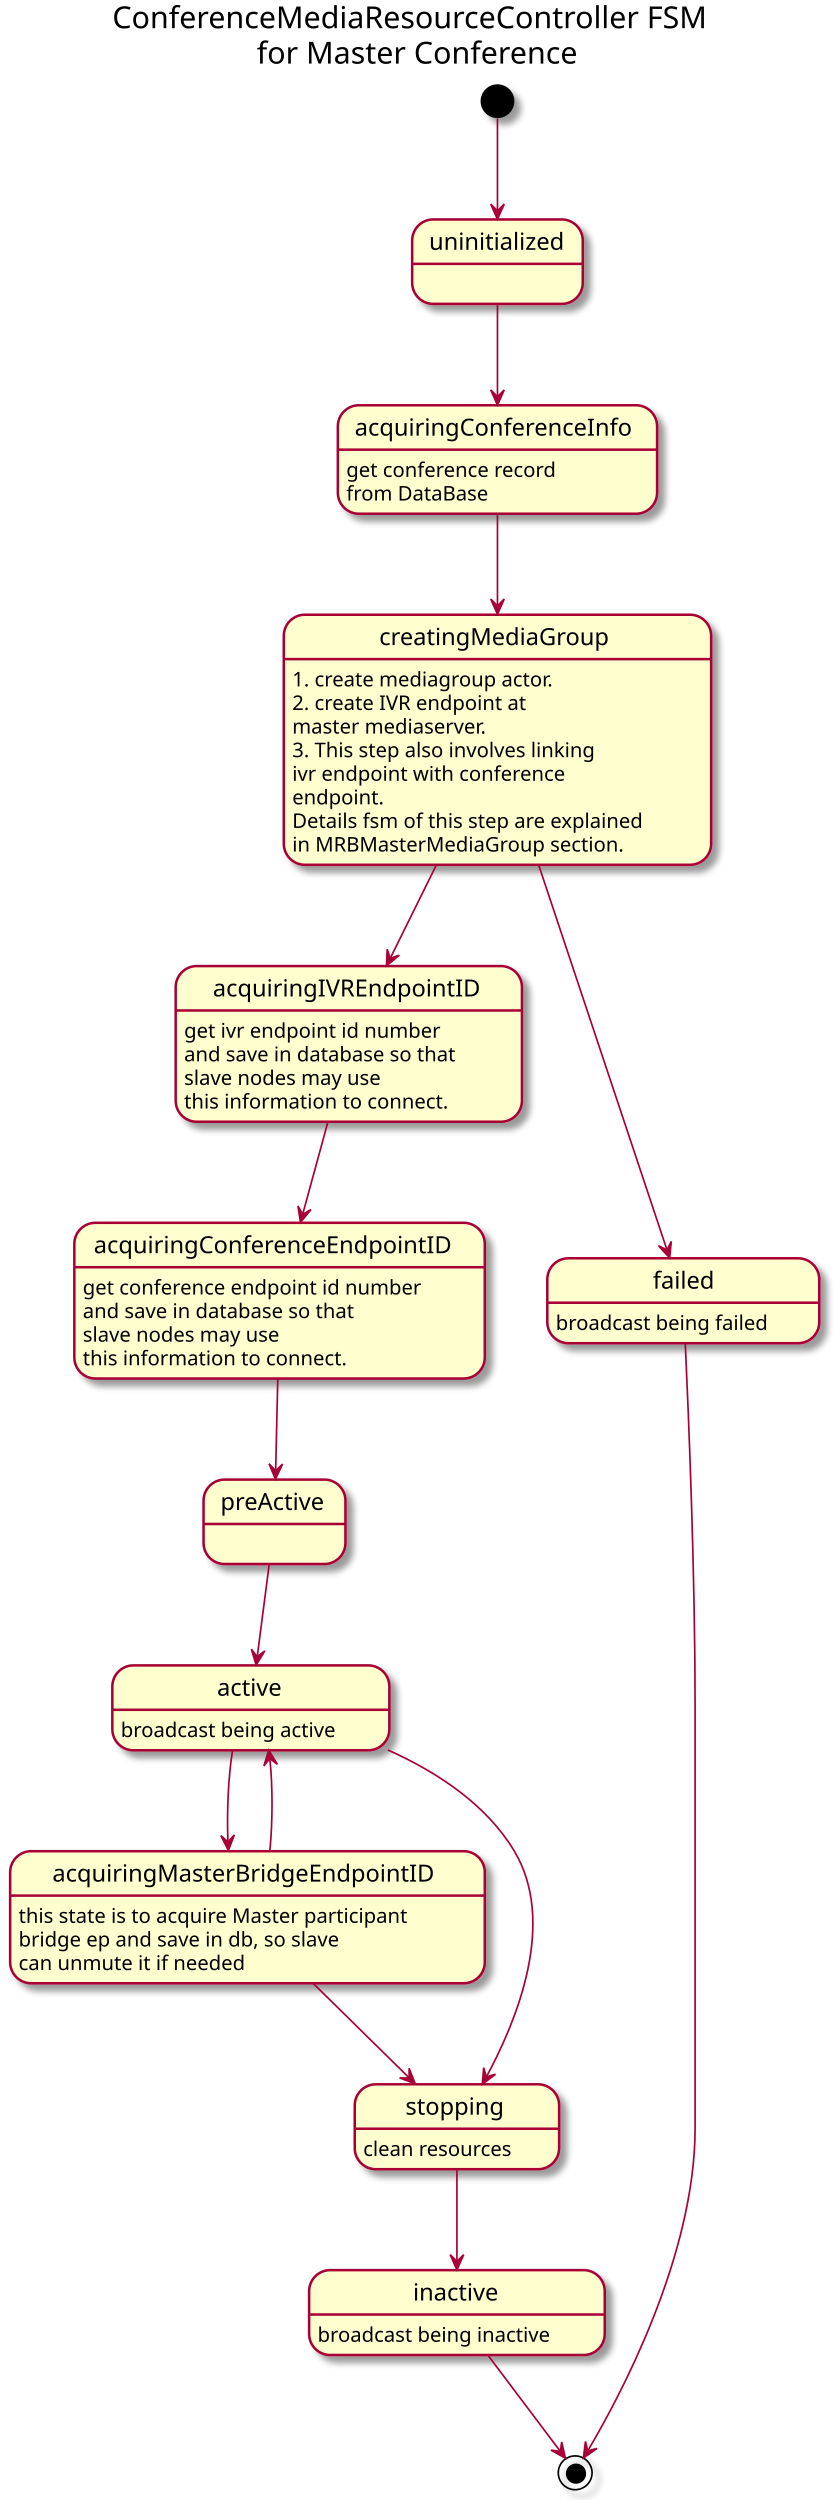
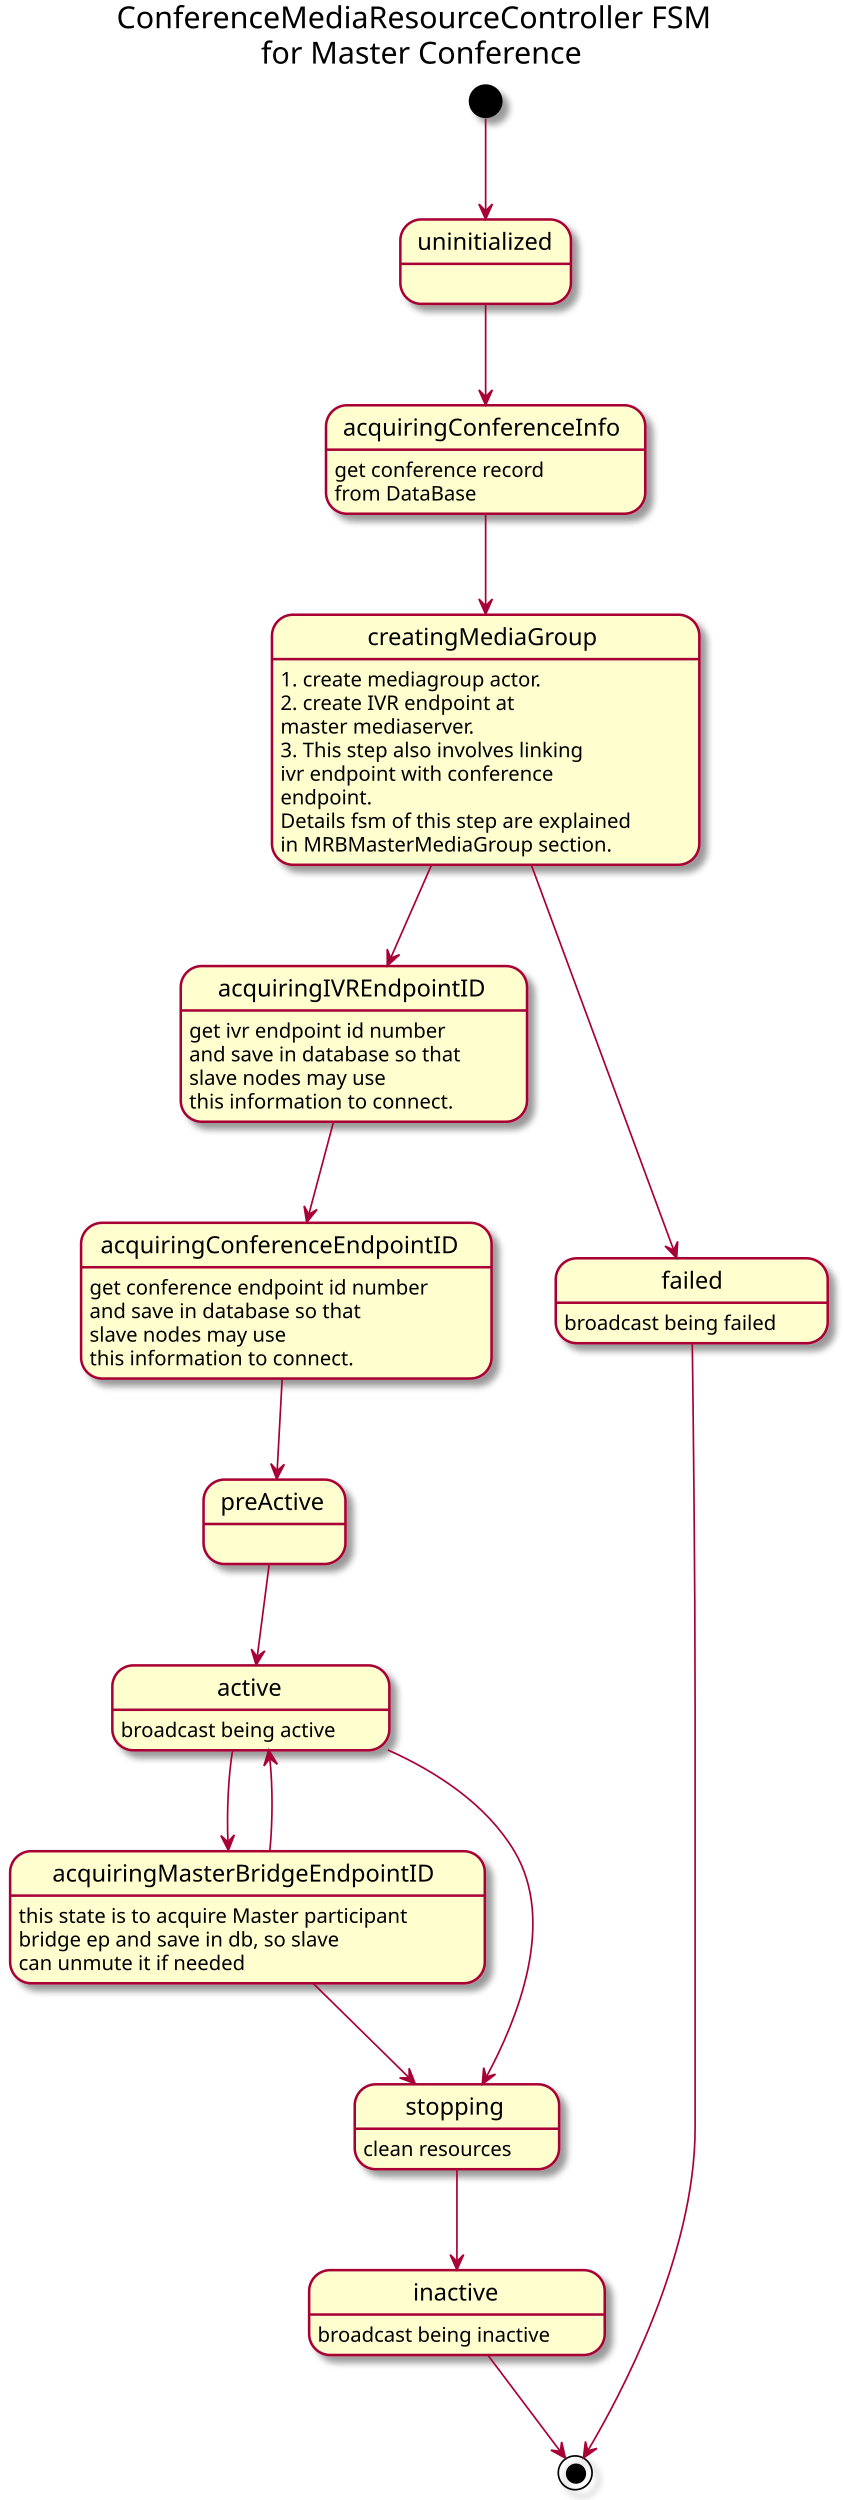
- <svg xmlns="http://www.w3.org/2000/svg" contentScriptType="application/ecmascript" contentStyleType="text/css" height="1480px" preserveAspectRatio="none" style="width:494px;height:1480px;" version="1.1" viewBox="0 0 494 1480" width="494px" zoomAndPan="magnify">
+ <svg xmlns="http://www.w3.org/2000/svg" contentScriptType="application/ecmascript" contentStyleType="text/css" height="1480px" preserveAspectRatio="none" style="width:499px;height:1480px;" version="1.1" viewBox="0 0 499 1480" width="499px" zoomAndPan="magnify">
  <defs>
-     <filter height="300%" id="fnwpuzz" width="300%" x="-1" y="-1">
+     <filter height="300%" id="fkv7lq2" width="300%" x="-1" y="-1">
      <feGaussianBlur result="blurOut" stdDeviation="2.0" />
      <feColorMatrix in="blurOut" result="blurOut2" type="matrix" values="0 0 0 0 0 0 0 0 0 0 0 0 0 0 0 0 0 0 .4 0" />
      <feOffset dx="4.0" dy="4.0" in="blurOut2" result="blurOut3" />
      <feBlend in="SourceGraphic" in2="blurOut3" mode="normal" />
    </filter>
  </defs>
  <g>
-     <text fill="#000000" font-family="sans-serif" font-size="18" lengthAdjust="spacingAndGlyphs" textLength="370" x="66.5" y="16.708">ConferenceMediaResourceController FSM</text>
-     <text fill="#000000" font-family="sans-serif" font-size="18" lengthAdjust="spacingAndGlyphs" textLength="199" x="152" y="37.661">for Master Conference</text>
-     <ellipse cx="294.5" cy="59.906" fill="#000000" filter="url(#fnwpuzz)" rx="10" ry="10" style="stroke: none; stroke-width: 1.0;" />
-     <rect fill="#FEFECE" filter="url(#fnwpuzz)" height="50" rx="12.5" ry="12.5" style="stroke: #A80036; stroke-width: 1.5;" width="101" x="244" y="129.906" />
-     <line style="stroke: #A80036; stroke-width: 1.5;" x1="244" x2="345" y1="156.203" y2="156.203" />
-     <text fill="#000000" font-family="sans-serif" font-size="14" lengthAdjust="spacingAndGlyphs" textLength="81" x="254" y="147.901">uninitialized</text>
-     <rect fill="#FEFECE" filter="url(#fnwpuzz)" height="64.234" rx="12.5" ry="12.5" style="stroke: #A80036; stroke-width: 1.5;" width="189" x="200" y="239.906" />
-     <line style="stroke: #A80036; stroke-width: 1.5;" x1="200" x2="389" y1="266.203" y2="266.203" />
-     <text fill="#000000" font-family="sans-serif" font-size="14" lengthAdjust="spacingAndGlyphs" textLength="169" x="210" y="257.901">acquiringConferenceInfo</text>
-     <text fill="#000000" font-family="sans-serif" font-size="12" lengthAdjust="spacingAndGlyphs" textLength="141" x="205" y="282.342">get conference record</text>
-     <text fill="#000000" font-family="sans-serif" font-size="12" lengthAdjust="spacingAndGlyphs" textLength="93" x="205" y="296.31">from DataBase</text>
-     <rect fill="#FEFECE" filter="url(#fnwpuzz)" height="148.047" rx="12.5" ry="12.5" style="stroke: #A80036; stroke-width: 1.5;" width="253" x="168" y="363.906" />
-     <line style="stroke: #A80036; stroke-width: 1.5;" x1="168" x2="421" y1="390.203" y2="390.203" />
-     <text fill="#000000" font-family="sans-serif" font-size="14" lengthAdjust="spacingAndGlyphs" textLength="140" x="224.5" y="381.901">creatingMediaGroup</text>
-     <text fill="#000000" font-family="sans-serif" font-size="12" lengthAdjust="spacingAndGlyphs" textLength="177" x="173" y="406.342">1. create mediagroup actor.</text>
-     <text fill="#000000" font-family="sans-serif" font-size="12" lengthAdjust="spacingAndGlyphs" textLength="157" x="173" y="420.31">2. create IVR endpoint at</text>
-     <text fill="#000000" font-family="sans-serif" font-size="12" lengthAdjust="spacingAndGlyphs" textLength="129" x="173" y="434.279">master mediaserver.</text>
-     <text fill="#000000" font-family="sans-serif" font-size="12" lengthAdjust="spacingAndGlyphs" textLength="200" x="173" y="448.248">3. This step also involves linking</text>
-     <text fill="#000000" font-family="sans-serif" font-size="12" lengthAdjust="spacingAndGlyphs" textLength="178" x="173" y="462.217">ivr endpoint with conference</text>
-     <text fill="#000000" font-family="sans-serif" font-size="12" lengthAdjust="spacingAndGlyphs" textLength="60" x="173" y="476.185">endpoint.</text>
-     <text fill="#000000" font-family="sans-serif" font-size="12" lengthAdjust="spacingAndGlyphs" textLength="233" x="173" y="490.154">Details fsm of this step are explained</text>
-     <text fill="#000000" font-family="sans-serif" font-size="12" lengthAdjust="spacingAndGlyphs" textLength="213" x="173" y="504.123">in MRBMasterMediaGroup section.</text>
-     <rect fill="#FEFECE" filter="url(#fnwpuzz)" height="92.172" rx="12.5" ry="12.5" style="stroke: #A80036; stroke-width: 1.5;" width="205" x="104" y="571.906" />
-     <line style="stroke: #A80036; stroke-width: 1.5;" x1="104" x2="309" y1="598.203" y2="598.203" />
-     <text fill="#000000" font-family="sans-serif" font-size="14" lengthAdjust="spacingAndGlyphs" textLength="161" x="126" y="589.901">acquiringIVREndpointID</text>
-     <text fill="#000000" font-family="sans-serif" font-size="12" lengthAdjust="spacingAndGlyphs" textLength="166" x="109" y="614.342">get ivr endpoint id number</text>
-     <text fill="#000000" font-family="sans-serif" font-size="12" lengthAdjust="spacingAndGlyphs" textLength="185" x="109" y="628.311">and save in database so that</text>
-     <text fill="#000000" font-family="sans-serif" font-size="12" lengthAdjust="spacingAndGlyphs" textLength="131" x="109" y="642.279">slave nodes may use</text>
-     <text fill="#000000" font-family="sans-serif" font-size="12" lengthAdjust="spacingAndGlyphs" textLength="174" x="109" y="656.248">this information to connect.</text>
-     <rect fill="#FEFECE" filter="url(#fnwpuzz)" height="92.172" rx="12.5" ry="12.5" style="stroke: #A80036; stroke-width: 1.5;" width="243" x="44" y="723.906" />
-     <line style="stroke: #A80036; stroke-width: 1.5;" x1="44" x2="287" y1="750.203" y2="750.203" />
-     <text fill="#000000" font-family="sans-serif" font-size="14" lengthAdjust="spacingAndGlyphs" textLength="220" x="55.5" y="741.901">acquiringConferenceEndpointID</text>
-     <text fill="#000000" font-family="sans-serif" font-size="12" lengthAdjust="spacingAndGlyphs" textLength="223" x="49" y="766.342">get conference endpoint id number</text>
-     <text fill="#000000" font-family="sans-serif" font-size="12" lengthAdjust="spacingAndGlyphs" textLength="185" x="49" y="780.311">and save in database so that</text>
-     <text fill="#000000" font-family="sans-serif" font-size="12" lengthAdjust="spacingAndGlyphs" textLength="131" x="49" y="794.279">slave nodes may use</text>
-     <text fill="#000000" font-family="sans-serif" font-size="12" lengthAdjust="spacingAndGlyphs" textLength="174" x="49" y="808.248">this information to connect.</text>
-     <rect fill="#FEFECE" filter="url(#fnwpuzz)" height="50" rx="12.5" ry="12.5" style="stroke: #A80036; stroke-width: 1.5;" width="84" x="120.5" y="875.906" />
+     <text fill="#000000" font-family="sans-serif" font-size="18" lengthAdjust="spacingAndGlyphs" textLength="370" x="69" y="16.708">ConferenceMediaResourceController FSM</text>
+     <text fill="#000000" font-family="sans-serif" font-size="18" lengthAdjust="spacingAndGlyphs" textLength="199" x="154.5" y="37.661">for Master Conference</text>
+     <ellipse cx="287.5" cy="59.906" fill="#000000" filter="url(#fkv7lq2)" rx="10" ry="10" style="stroke: none; stroke-width: 1.0;" />
+     <rect fill="#FEFECE" filter="url(#fkv7lq2)" height="50" rx="12.5" ry="12.5" style="stroke: #A80036; stroke-width: 1.5;" width="101" x="237" y="129.906" />
+     <line style="stroke: #A80036; stroke-width: 1.5;" x1="237" x2="338" y1="156.203" y2="156.203" />
+     <text fill="#000000" font-family="sans-serif" font-size="14" lengthAdjust="spacingAndGlyphs" textLength="81" x="247" y="147.901">uninitialized</text>
+     <rect fill="#FEFECE" filter="url(#fkv7lq2)" height="64.234" rx="12.5" ry="12.5" style="stroke: #A80036; stroke-width: 1.5;" width="189" x="193" y="239.906" />
+     <line style="stroke: #A80036; stroke-width: 1.5;" x1="193" x2="382" y1="266.203" y2="266.203" />
+     <text fill="#000000" font-family="sans-serif" font-size="14" lengthAdjust="spacingAndGlyphs" textLength="169" x="203" y="257.901">acquiringConferenceInfo</text>
+     <text fill="#000000" font-family="sans-serif" font-size="12" lengthAdjust="spacingAndGlyphs" textLength="141" x="198" y="282.342">get conference record</text>
+     <text fill="#000000" font-family="sans-serif" font-size="12" lengthAdjust="spacingAndGlyphs" textLength="93" x="198" y="296.31">from DataBase</text>
+     <rect fill="#FEFECE" filter="url(#fkv7lq2)" height="148.047" rx="12.5" ry="12.5" style="stroke: #A80036; stroke-width: 1.5;" width="253" x="161" y="363.906" />
+     <line style="stroke: #A80036; stroke-width: 1.5;" x1="161" x2="414" y1="390.203" y2="390.203" />
+     <text fill="#000000" font-family="sans-serif" font-size="14" lengthAdjust="spacingAndGlyphs" textLength="140" x="217.5" y="381.901">creatingMediaGroup</text>
+     <text fill="#000000" font-family="sans-serif" font-size="12" lengthAdjust="spacingAndGlyphs" textLength="177" x="166" y="406.342">1. create mediagroup actor.</text>
+     <text fill="#000000" font-family="sans-serif" font-size="12" lengthAdjust="spacingAndGlyphs" textLength="157" x="166" y="420.31">2. create IVR endpoint at</text>
+     <text fill="#000000" font-family="sans-serif" font-size="12" lengthAdjust="spacingAndGlyphs" textLength="129" x="166" y="434.279">master mediaserver.</text>
+     <text fill="#000000" font-family="sans-serif" font-size="12" lengthAdjust="spacingAndGlyphs" textLength="200" x="166" y="448.248">3. This step also involves linking</text>
+     <text fill="#000000" font-family="sans-serif" font-size="12" lengthAdjust="spacingAndGlyphs" textLength="178" x="166" y="462.217">ivr endpoint with conference</text>
+     <text fill="#000000" font-family="sans-serif" font-size="12" lengthAdjust="spacingAndGlyphs" textLength="60" x="166" y="476.185">endpoint.</text>
+     <text fill="#000000" font-family="sans-serif" font-size="12" lengthAdjust="spacingAndGlyphs" textLength="233" x="166" y="490.154">Details fsm of this step are explained</text>
+     <text fill="#000000" font-family="sans-serif" font-size="12" lengthAdjust="spacingAndGlyphs" textLength="213" x="166" y="504.123">in MRBMasterMediaGroup section.</text>
+     <rect fill="#FEFECE" filter="url(#fkv7lq2)" height="92.172" rx="12.5" ry="12.5" style="stroke: #A80036; stroke-width: 1.5;" width="205" x="107" y="571.906" />
+     <line style="stroke: #A80036; stroke-width: 1.5;" x1="107" x2="312" y1="598.203" y2="598.203" />
+     <text fill="#000000" font-family="sans-serif" font-size="14" lengthAdjust="spacingAndGlyphs" textLength="161" x="129" y="589.901">acquiringIVREndpointID</text>
+     <text fill="#000000" font-family="sans-serif" font-size="12" lengthAdjust="spacingAndGlyphs" textLength="166" x="112" y="614.342">get ivr endpoint id number</text>
+     <text fill="#000000" font-family="sans-serif" font-size="12" lengthAdjust="spacingAndGlyphs" textLength="185" x="112" y="628.311">and save in database so that</text>
+     <text fill="#000000" font-family="sans-serif" font-size="12" lengthAdjust="spacingAndGlyphs" textLength="131" x="112" y="642.279">slave nodes may use</text>
+     <text fill="#000000" font-family="sans-serif" font-size="12" lengthAdjust="spacingAndGlyphs" textLength="174" x="112" y="656.248">this information to connect.</text>
+     <rect fill="#FEFECE" filter="url(#fkv7lq2)" height="92.172" rx="12.5" ry="12.5" style="stroke: #A80036; stroke-width: 1.5;" width="243" x="48" y="723.906" />
+     <line style="stroke: #A80036; stroke-width: 1.5;" x1="48" x2="291" y1="750.203" y2="750.203" />
+     <text fill="#000000" font-family="sans-serif" font-size="14" lengthAdjust="spacingAndGlyphs" textLength="220" x="59.5" y="741.901">acquiringConferenceEndpointID</text>
+     <text fill="#000000" font-family="sans-serif" font-size="12" lengthAdjust="spacingAndGlyphs" textLength="223" x="53" y="766.342">get conference endpoint id number</text>
+     <text fill="#000000" font-family="sans-serif" font-size="12" lengthAdjust="spacingAndGlyphs" textLength="185" x="53" y="780.311">and save in database so that</text>
+     <text fill="#000000" font-family="sans-serif" font-size="12" lengthAdjust="spacingAndGlyphs" textLength="131" x="53" y="794.279">slave nodes may use</text>
+     <text fill="#000000" font-family="sans-serif" font-size="12" lengthAdjust="spacingAndGlyphs" textLength="174" x="53" y="808.248">this information to connect.</text>
+     <rect fill="#FEFECE" filter="url(#fkv7lq2)" height="50" rx="12.5" ry="12.5" style="stroke: #A80036; stroke-width: 1.5;" width="84" x="120.5" y="875.906" />
    <line style="stroke: #A80036; stroke-width: 1.5;" x1="120.5" x2="204.5" y1="902.203" y2="902.203" />
    <text fill="#000000" font-family="sans-serif" font-size="14" lengthAdjust="spacingAndGlyphs" textLength="64" x="130.5" y="893.901">preActive</text>
-     <rect fill="#FEFECE" filter="url(#fnwpuzz)" height="50.266" rx="12.5" ry="12.5" style="stroke: #A80036; stroke-width: 1.5;" width="164" x="66.5" y="985.906" />
+     <rect fill="#FEFECE" filter="url(#fkv7lq2)" height="50.266" rx="12.5" ry="12.5" style="stroke: #A80036; stroke-width: 1.5;" width="164" x="66.5" y="985.906" />
    <line style="stroke: #A80036; stroke-width: 1.5;" x1="66.5" x2="230.5" y1="1012.203" y2="1012.203" />
    <text fill="#000000" font-family="sans-serif" font-size="14" lengthAdjust="spacingAndGlyphs" textLength="40" x="128.5" y="1003.901">active</text>
    <text fill="#000000" font-family="sans-serif" font-size="12" lengthAdjust="spacingAndGlyphs" textLength="144" x="71.5" y="1028.342">broadcast being active</text>
-     <rect fill="#FEFECE" filter="url(#fnwpuzz)" height="78.203" rx="12.5" ry="12.5" style="stroke: #A80036; stroke-width: 1.5;" width="281" x="6" y="1095.906" />
+     <rect fill="#FEFECE" filter="url(#fkv7lq2)" height="78.203" rx="12.5" ry="12.5" style="stroke: #A80036; stroke-width: 1.5;" width="281" x="6" y="1095.906" />
    <line style="stroke: #A80036; stroke-width: 1.5;" x1="6" x2="287" y1="1122.203" y2="1122.203" />
    <text fill="#000000" font-family="sans-serif" font-size="14" lengthAdjust="spacingAndGlyphs" textLength="231" x="31" y="1113.901">acquiringMasterBridgeEndpointID</text>
    <text fill="#000000" font-family="sans-serif" font-size="12" lengthAdjust="spacingAndGlyphs" textLength="261" x="11" y="1138.342">this state is to acquire Master participant</text>
    <text fill="#000000" font-family="sans-serif" font-size="12" lengthAdjust="spacingAndGlyphs" textLength="215" x="11" y="1152.311">bridge ep and save in db, so slave</text>
    <text fill="#000000" font-family="sans-serif" font-size="12" lengthAdjust="spacingAndGlyphs" textLength="150" x="11" y="1166.279">can unmute it if needed</text>
-     <rect fill="#FEFECE" filter="url(#fnwpuzz)" height="50.266" rx="12.5" ry="12.5" style="stroke: #A80036; stroke-width: 1.5;" width="121" x="210" y="1233.906" />
+     <rect fill="#FEFECE" filter="url(#fkv7lq2)" height="50.266" rx="12.5" ry="12.5" style="stroke: #A80036; stroke-width: 1.5;" width="121" x="210" y="1233.906" />
    <line style="stroke: #A80036; stroke-width: 1.5;" x1="210" x2="331" y1="1260.203" y2="1260.203" />
    <text fill="#000000" font-family="sans-serif" font-size="14" lengthAdjust="spacingAndGlyphs" textLength="61" x="240" y="1251.901">stopping</text>
    <text fill="#000000" font-family="sans-serif" font-size="12" lengthAdjust="spacingAndGlyphs" textLength="101" x="215" y="1276.342">clean resources</text>
-     <rect fill="#FEFECE" filter="url(#fnwpuzz)" height="50.266" rx="12.5" ry="12.5" style="stroke: #A80036; stroke-width: 1.5;" width="175" x="183" y="1343.906" />
+     <rect fill="#FEFECE" filter="url(#fkv7lq2)" height="50.266" rx="12.5" ry="12.5" style="stroke: #A80036; stroke-width: 1.5;" width="175" x="183" y="1343.906" />
    <line style="stroke: #A80036; stroke-width: 1.5;" x1="183" x2="358" y1="1370.203" y2="1370.203" />
    <text fill="#000000" font-family="sans-serif" font-size="14" lengthAdjust="spacingAndGlyphs" textLength="52" x="244.5" y="1361.901">inactive</text>
    <text fill="#000000" font-family="sans-serif" font-size="12" lengthAdjust="spacingAndGlyphs" textLength="155" x="188" y="1386.342">broadcast being inactive</text>
-     <rect fill="#FEFECE" filter="url(#fnwpuzz)" height="50.266" rx="12.5" ry="12.5" style="stroke: #A80036; stroke-width: 1.5;" width="161" x="324" y="744.906" />
-     <line style="stroke: #A80036; stroke-width: 1.5;" x1="324" x2="485" y1="771.203" y2="771.203" />
-     <text fill="#000000" font-family="sans-serif" font-size="14" lengthAdjust="spacingAndGlyphs" textLength="36" x="386.5" y="762.901">failed</text>
-     <text fill="#000000" font-family="sans-serif" font-size="12" lengthAdjust="spacingAndGlyphs" textLength="141" x="329" y="787.342">broadcast being failed</text>
-     <ellipse cx="340.5" cy="1463.906" fill="none" filter="url(#fnwpuzz)" rx="10" ry="10" style="stroke: #000000; stroke-width: 1.0;" />
+     <rect fill="#FEFECE" filter="url(#fkv7lq2)" height="50.266" rx="12.5" ry="12.5" style="stroke: #A80036; stroke-width: 1.5;" width="161" x="329" y="744.906" />
+     <line style="stroke: #A80036; stroke-width: 1.5;" x1="329" x2="490" y1="771.203" y2="771.203" />
+     <text fill="#000000" font-family="sans-serif" font-size="14" lengthAdjust="spacingAndGlyphs" textLength="36" x="391.5" y="762.901">failed</text>
+     <text fill="#000000" font-family="sans-serif" font-size="12" lengthAdjust="spacingAndGlyphs" textLength="141" x="334" y="787.342">broadcast being failed</text>
+     <ellipse cx="340.5" cy="1463.906" fill="none" filter="url(#fkv7lq2)" rx="10" ry="10" style="stroke: #000000; stroke-width: 1.0;" />
    <ellipse cx="341" cy="1464.406" fill="#000000" rx="6" ry="6" style="stroke: none; stroke-width: 1.0;" />
-     <path d="M294.5,70.166 C294.5,82.766 294.5,105.886 294.5,124.646 " fill="none" style="stroke: #A80036; stroke-width: 1.0;" />
-     <polygon fill="#A80036" points="294.5,129.816,298.5,120.816,294.5,124.816,290.5,120.816,294.5,129.816" style="stroke: #A80036; stroke-width: 1.0;" />
-     <path d="M294.5,180.016 C294.5,195.776 294.5,216.646 294.5,234.426 " fill="none" style="stroke: #A80036; stroke-width: 1.0;" />
-     <polygon fill="#A80036" points="294.5,239.826,298.5,230.826,294.5,234.826,290.5,230.826,294.5,239.826" style="stroke: #A80036; stroke-width: 1.0;" />
-     <path d="M294.5,304.136 C294.5,319.596 294.5,339.026 294.5,358.216 " fill="none" style="stroke: #A80036; stroke-width: 1.0;" />
-     <polygon fill="#A80036" points="294.5,363.616,298.5,354.616,294.5,358.616,290.5,354.616,294.5,363.616" style="stroke: #A80036; stroke-width: 1.0;" />
-     <path d="M258.326,512.076 C249.183,530.57 239.574,550.006 231.148,567.05 " fill="none" style="stroke: #A80036; stroke-width: 1.0;" />
-     <polygon fill="#A80036" points="228.804,571.791,236.378,565.495,231.019,567.309,229.206,561.951,228.804,571.791" style="stroke: #A80036; stroke-width: 1.0;" />
-     <path d="M194.199,663.911 C189.477,681.186 184.06,701.002 179.214,718.732 " fill="none" style="stroke: #A80036; stroke-width: 1.0;" />
-     <polygon fill="#A80036" points="177.863,723.674,184.095,716.048,179.182,718.851,176.378,713.938,177.863,723.674" style="stroke: #A80036; stroke-width: 1.0;" />
-     <path d="M164.451,816.024 C164.032,834.04 163.561,854.281 163.187,870.365 " fill="none" style="stroke: #A80036; stroke-width: 1.0;" />
-     <polygon fill="#A80036" points="163.064,875.652,167.274,866.748,163.181,870.654,159.276,866.561,163.064,875.652" style="stroke: #A80036; stroke-width: 1.0;" />
-     <path d="M137.709,1036.009 C135.18,1051.497 134.217,1072.068 134.939,1090.355 " fill="none" style="stroke: #A80036; stroke-width: 1.0;" />
-     <polygon fill="#A80036" points="135.188,1095.446,138.744,1086.262,134.944,1090.452,130.753,1086.652,135.188,1095.446" style="stroke: #A80036; stroke-width: 1.0;" />
-     <path d="M159.776,1095.446 C161.449,1077.958 161.483,1057.594 159.763,1041.35 " fill="none" style="stroke: #A80036; stroke-width: 1.0;" />
-     <polygon fill="#A80036" points="159.112,1036.009,156.229,1045.427,159.716,1040.973,164.171,1044.46,159.112,1036.009" style="stroke: #A80036; stroke-width: 1.0;" />
-     <path d="M159.358,926.143 C157.269,942.263 154.512,963.527 152.299,980.597 " fill="none" style="stroke: #A80036; stroke-width: 1.0;" />
-     <polygon fill="#A80036" points="151.631,985.75,156.755,977.339,152.274,980.792,148.821,976.311,151.631,985.75" style="stroke: #A80036; stroke-width: 1.0;" />
-     <path d="M185.394,1174.173 C203.751,1192.234 225.261,1213.397 242.064,1229.928 " fill="none" style="stroke: #A80036; stroke-width: 1.0;" />
-     <polygon fill="#A80036" points="245.792,1233.596,242.182,1224.433,242.228,1230.089,236.571,1230.135,245.792,1233.596" style="stroke: #A80036; stroke-width: 1.0;" />
-     <path d="M229.601,1035.979 C258.44,1048.882 287.859,1068.046 304.5,1095.906 C329.533,1137.817 306.373,1195.438 287.956,1229.466 " fill="none" style="stroke: #A80036; stroke-width: 1.0;" />
-     <polygon fill="#A80036" points="285.509,1233.903,293.358,1227.953,287.923,1229.525,286.352,1224.091,285.509,1233.903" style="stroke: #A80036; stroke-width: 1.0;" />
-     <path d="M270.5,1284.143 C270.5,1300.263 270.5,1321.527 270.5,1338.597 " fill="none" style="stroke: #A80036; stroke-width: 1.0;" />
-     <polygon fill="#A80036" points="270.5,1343.75,274.5,1334.75,270.5,1338.75,266.5,1334.75,270.5,1343.75" style="stroke: #A80036; stroke-width: 1.0;" />
-     <path d="M318.913,512.144 C342.778,583.74 377.909,689.134 394.771,739.718 " fill="none" style="stroke: #A80036; stroke-width: 1.0;" />
-     <polygon fill="#A80036" points="396.442,744.732,397.39,734.929,394.86,739.989,389.801,737.46,396.442,744.732" style="stroke: #A80036; stroke-width: 1.0;" />
-     <path d="M288.892,1394.341 C302.695,1412.679 320.984,1436.978 331.674,1451.18 " fill="none" style="stroke: #A80036; stroke-width: 1.0;" />
-     <polygon fill="#A80036" points="334.734,1455.246,332.518,1445.65,331.728,1451.251,326.126,1450.46,334.734,1455.246" style="stroke: #A80036; stroke-width: 1.0;" />
-     <path d="M405.672,794.985 C407.664,838.079 411.5,931.243 411.5,1009.906 C411.5,1009.906 411.5,1009.906 411.5,1259.906 C411.5,1336.103 366.378,1419.823 348.076,1450.647 " fill="none" style="stroke: #A80036; stroke-width: 1.0;" />
-     <polygon fill="#A80036" points="345.38,1455.13,353.446,1449.478,347.956,1450.845,346.589,1445.356,345.38,1455.13" style="stroke: #A80036; stroke-width: 1.0;" />
+     <path d="M287.5,70.166 C287.5,82.766 287.5,105.886 287.5,124.646 " fill="none" style="stroke: #A80036; stroke-width: 1.0;" />
+     <polygon fill="#A80036" points="287.5,129.816,291.5,120.816,287.5,124.816,283.5,120.816,287.5,129.816" style="stroke: #A80036; stroke-width: 1.0;" />
+     <path d="M287.5,180.016 C287.5,195.776 287.5,216.646 287.5,234.426 " fill="none" style="stroke: #A80036; stroke-width: 1.0;" />
+     <polygon fill="#A80036" points="287.5,239.826,291.5,230.826,287.5,234.826,283.5,230.826,287.5,239.826" style="stroke: #A80036; stroke-width: 1.0;" />
+     <path d="M287.5,304.136 C287.5,319.596 287.5,339.026 287.5,358.216 " fill="none" style="stroke: #A80036; stroke-width: 1.0;" />
+     <polygon fill="#A80036" points="287.5,363.616,291.5,354.616,287.5,358.616,283.5,354.616,287.5,363.616" style="stroke: #A80036; stroke-width: 1.0;" />
+     <path d="M255.44,512.076 C247.33,530.566 238.82,550.006 231.35,567.046 " fill="none" style="stroke: #A80036; stroke-width: 1.0;" />
+     <polygon fill="#A80036" points="229.27,571.786,236.552,565.155,231.281,567.208,229.227,561.938,229.27,571.786" style="stroke: #A80036; stroke-width: 1.0;" />
+     <path d="M197.5,663.906 C192.89,681.186 187.61,701.006 182.88,718.736 " fill="none" style="stroke: #A80036; stroke-width: 1.0;" />
+     <polygon fill="#A80036" points="181.56,723.676,187.741,716.009,182.846,718.845,180.01,713.95,181.56,723.676" style="stroke: #A80036; stroke-width: 1.0;" />
+     <path d="M167.05,816.026 C166.07,834.036 164.98,854.276 164.1,870.366 " fill="none" style="stroke: #A80036; stroke-width: 1.0;" />
+     <polygon fill="#A80036" points="163.82,875.656,168.303,866.887,164.092,870.664,160.315,866.452,163.82,875.656" style="stroke: #A80036; stroke-width: 1.0;" />
+     <path d="M137.71,1036.006 C135.18,1051.496 134.22,1072.066 134.94,1090.356 " fill="none" style="stroke: #A80036; stroke-width: 1.0;" />
+     <polygon fill="#A80036" points="135.19,1095.446,138.747,1086.262,134.947,1090.452,130.757,1086.651,135.19,1095.446" style="stroke: #A80036; stroke-width: 1.0;" />
+     <path d="M159.78,1095.446 C161.45,1077.956 161.48,1057.596 159.76,1041.346 " fill="none" style="stroke: #A80036; stroke-width: 1.0;" />
+     <polygon fill="#A80036" points="159.11,1036.006,156.247,1045.43,159.725,1040.968,164.186,1044.446,159.11,1036.006" style="stroke: #A80036; stroke-width: 1.0;" />
+     <path d="M159.36,926.146 C157.27,942.266 154.51,963.526 152.3,980.596 " fill="none" style="stroke: #A80036; stroke-width: 1.0;" />
+     <polygon fill="#A80036" points="151.63,985.746,156.754,977.335,152.273,980.788,148.821,976.307,151.63,985.746" style="stroke: #A80036; stroke-width: 1.0;" />
+     <path d="M185.39,1174.176 C203.75,1192.236 225.26,1213.396 242.06,1229.926 " fill="none" style="stroke: #A80036; stroke-width: 1.0;" />
+     <polygon fill="#A80036" points="245.79,1233.596,242.199,1224.426,242.233,1230.082,236.576,1230.117,245.79,1233.596" style="stroke: #A80036; stroke-width: 1.0;" />
+     <path d="M229.6,1035.976 C258.44,1048.886 287.86,1068.046 304.5,1095.906 C329.53,1137.816 306.37,1195.436 287.96,1229.466 " fill="none" style="stroke: #A80036; stroke-width: 1.0;" />
+     <polygon fill="#A80036" points="285.51,1233.906,293.354,1227.951,287.921,1229.526,286.346,1224.093,285.51,1233.906" style="stroke: #A80036; stroke-width: 1.0;" />
+     <path d="M270.5,1284.146 C270.5,1300.266 270.5,1321.526 270.5,1338.596 " fill="none" style="stroke: #A80036; stroke-width: 1.0;" />
+     <polygon fill="#A80036" points="270.5,1343.746,274.5,1334.746,270.5,1338.746,266.5,1334.746,270.5,1343.746" style="stroke: #A80036; stroke-width: 1.0;" />
+     <path d="M314.58,512.146 C341.1,583.886 380.17,689.556 398.82,740.026 " fill="none" style="stroke: #A80036; stroke-width: 1.0;" />
+     <polygon fill="#A80036" points="400.56,744.736,401.198,734.908,398.829,740.045,393.692,737.677,400.56,744.736" style="stroke: #A80036; stroke-width: 1.0;" />
+     <path d="M288.89,1394.336 C302.69,1412.676 320.98,1436.976 331.67,1451.176 " fill="none" style="stroke: #A80036; stroke-width: 1.0;" />
+     <polygon fill="#A80036" points="334.73,1455.246,332.508,1445.651,331.721,1451.253,326.119,1450.466,334.73,1455.246" style="stroke: #A80036; stroke-width: 1.0;" />
+     <path d="M409.83,794.996 C410.4,838.096 411.5,931.276 411.5,1009.906 C411.5,1009.906 411.5,1009.906 411.5,1259.906 C411.5,1336.106 366.38,1419.826 348.08,1450.646 " fill="none" style="stroke: #A80036; stroke-width: 1.0;" />
+     <polygon fill="#A80036" points="345.38,1455.126,353.44,1449.467,347.952,1450.839,346.58,1445.351,345.38,1455.126" style="stroke: #A80036; stroke-width: 1.0;" />
  </g>
</svg>
